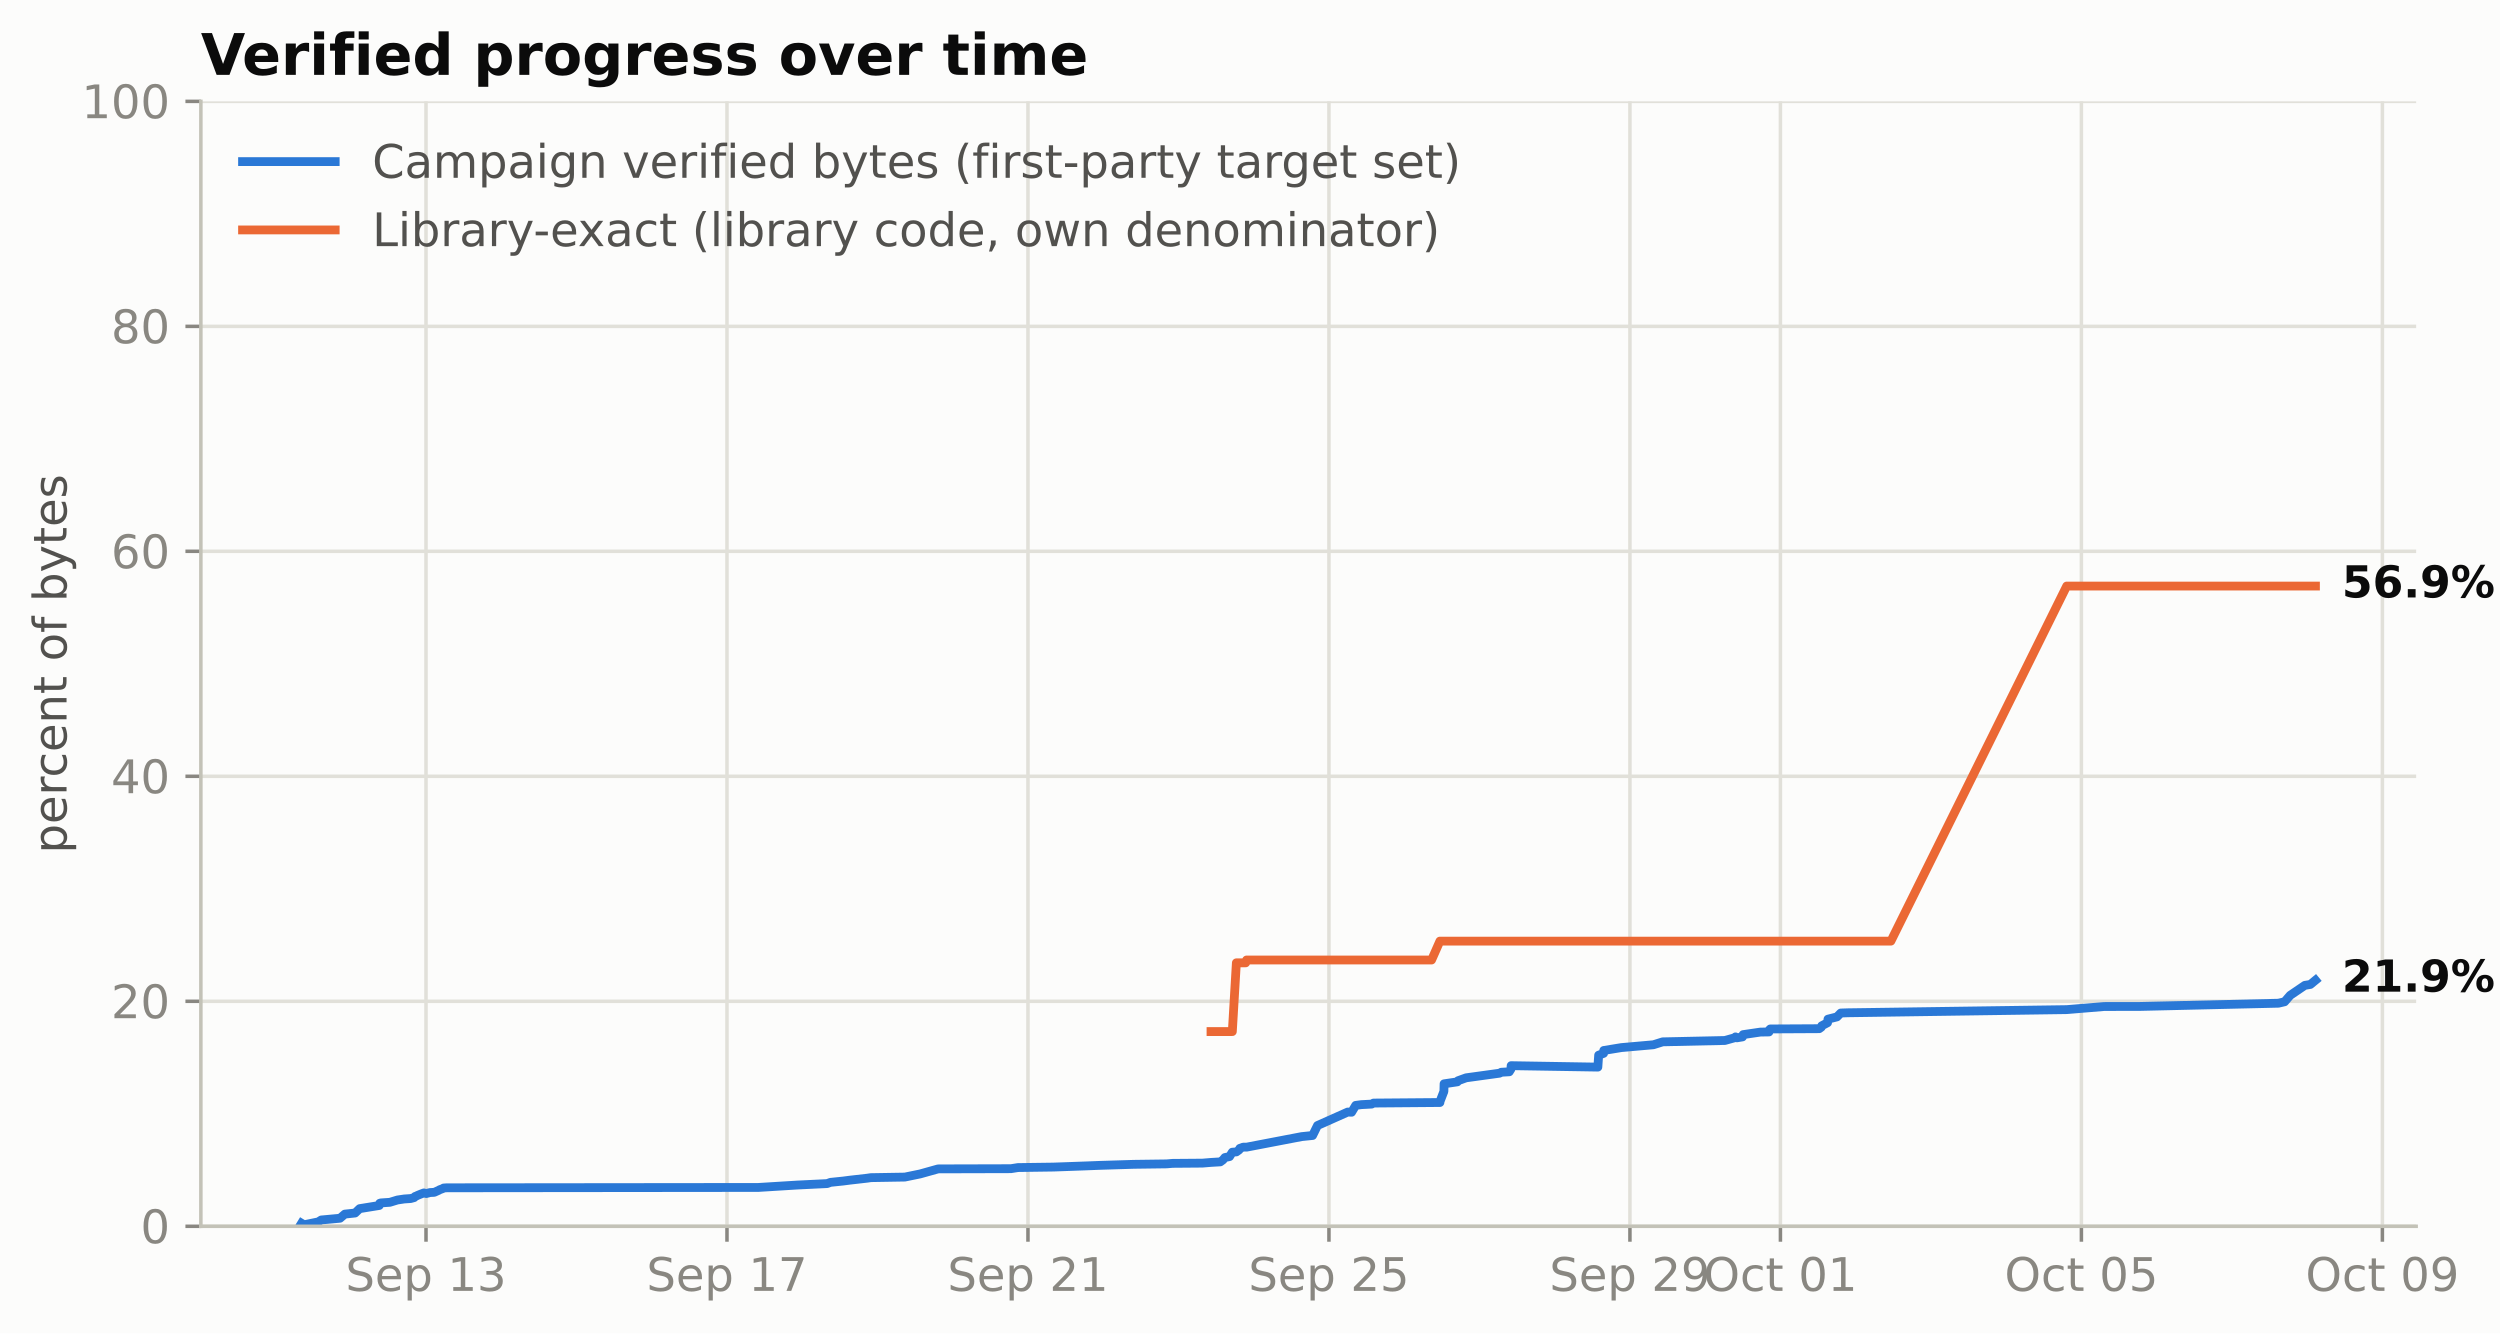
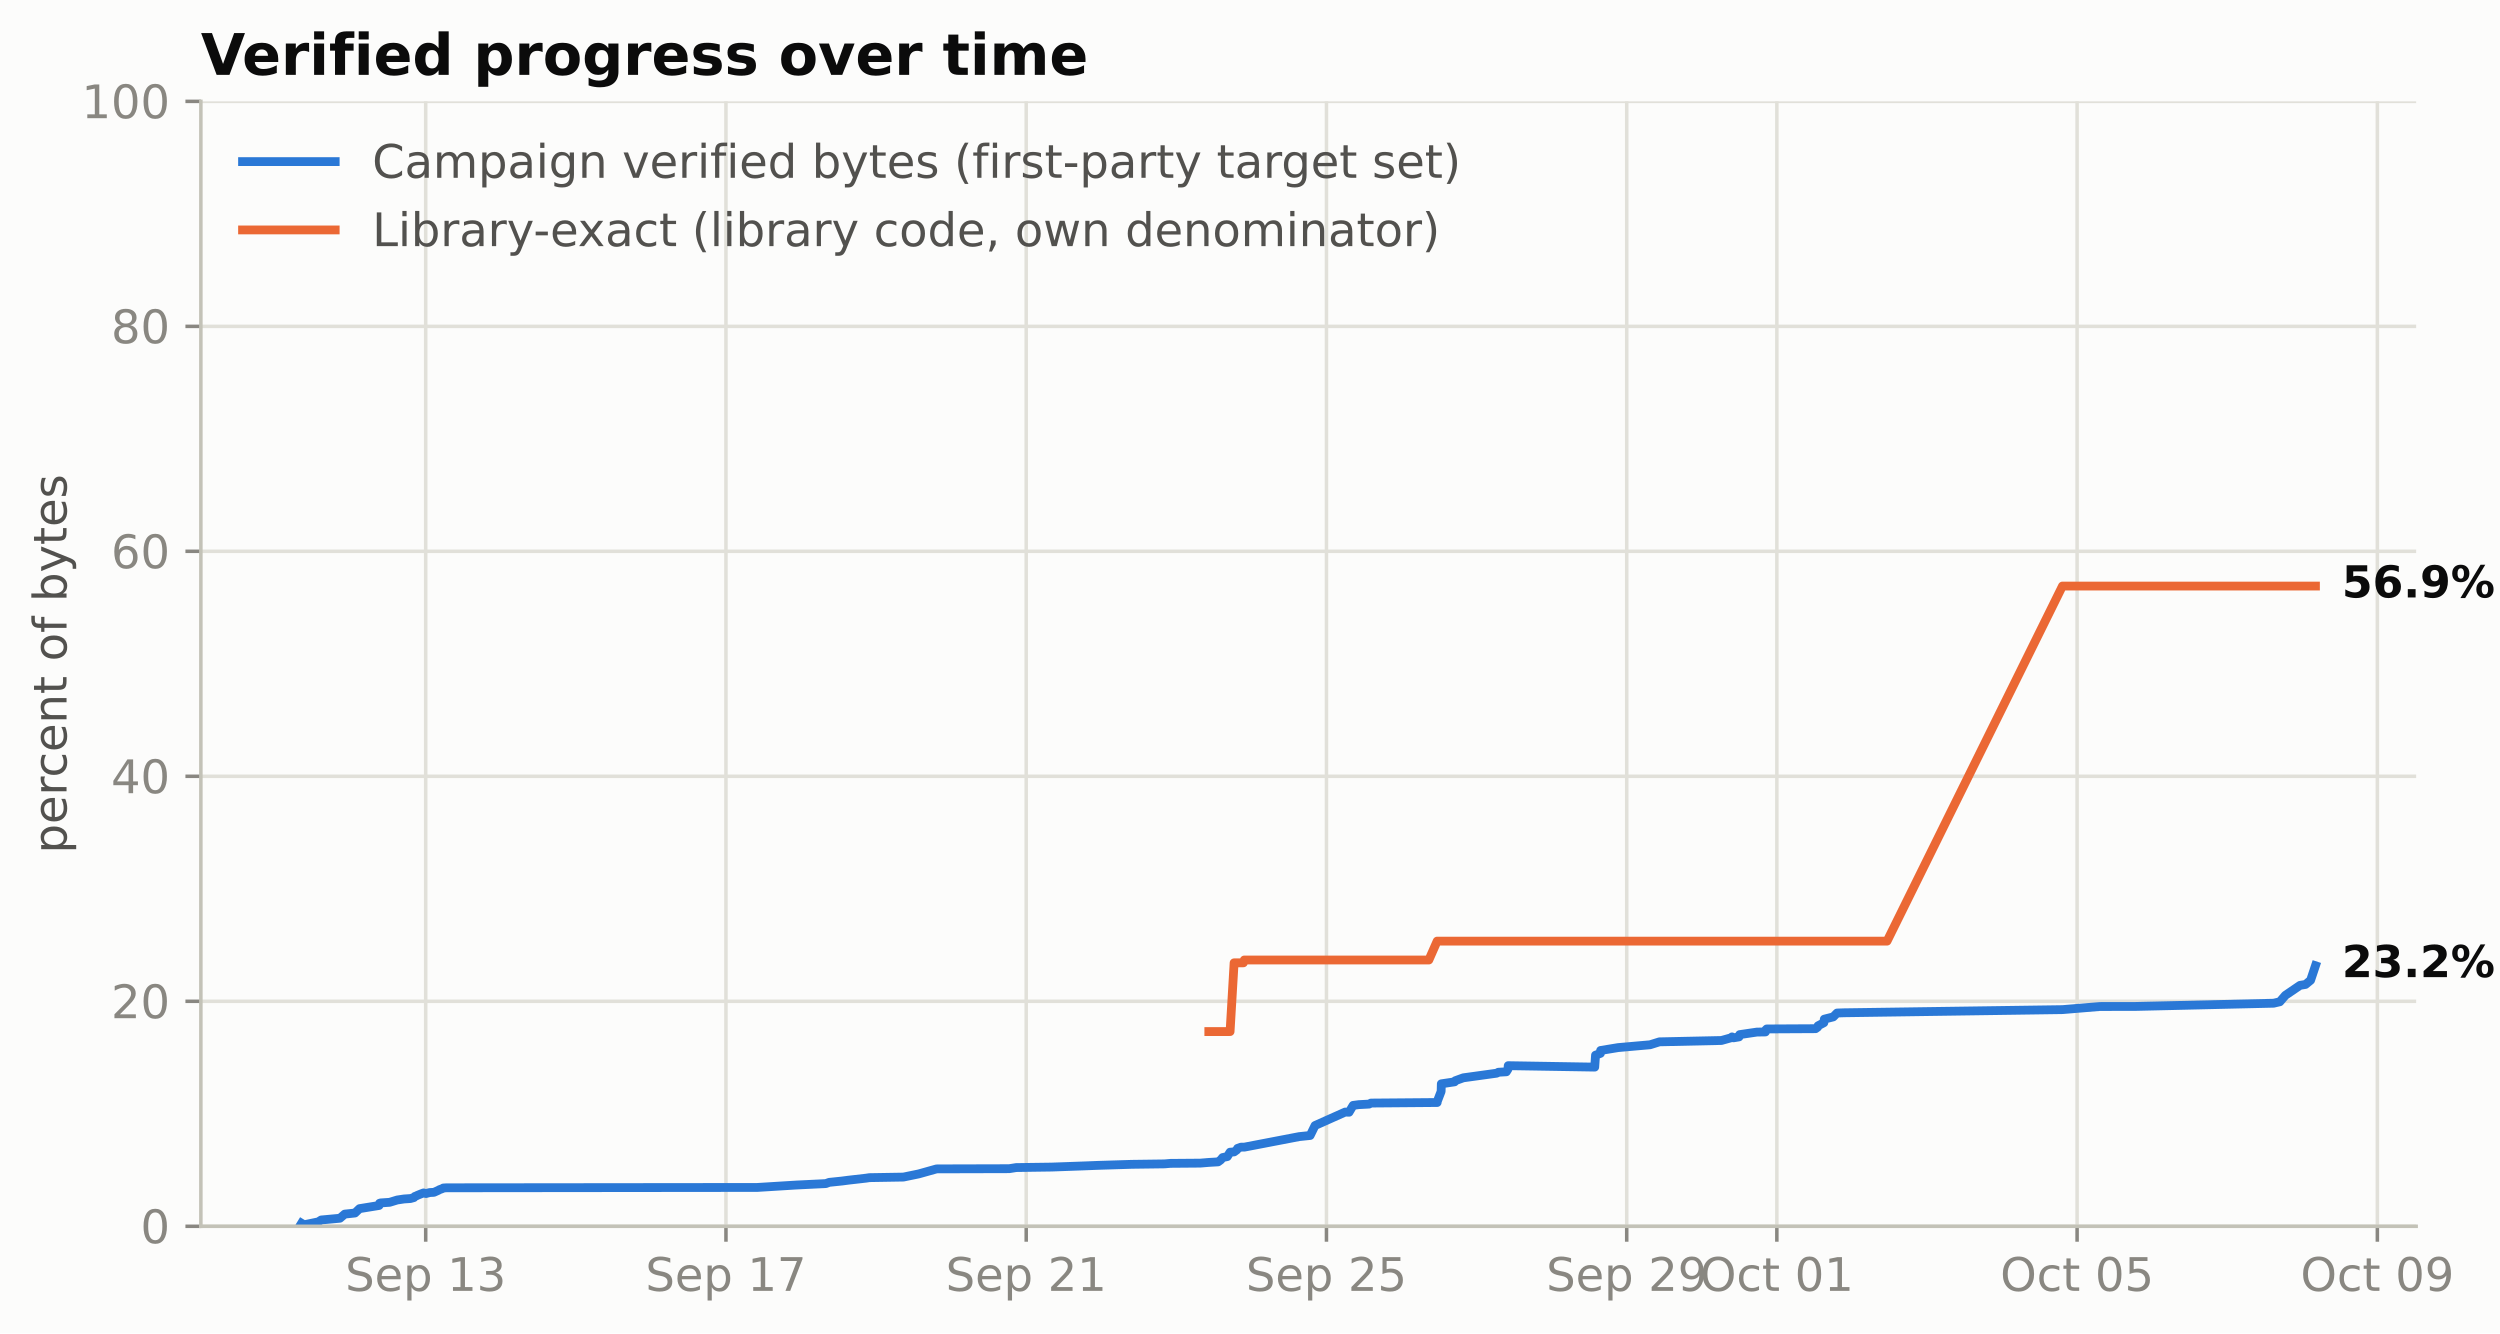
<svg xmlns="http://www.w3.org/2000/svg" xmlns:xlink="http://www.w3.org/1999/xlink" width="566.745pt" height="302.26pt" viewBox="0 0 566.745 302.26" version="1.1">
  <defs>
    <style type="text/css">*{stroke-linejoin: round; stroke-linecap: butt}</style>
  </defs>
  <g id="figure_1">
    <g id="patch_1">
      <path d="M 0 302.26  L 566.745 302.26  L 566.745 0  L 0 0  z " style="fill: #fcfcfb" />
    </g>
    <g id="axes_1">
      <g id="patch_2">
        <path d="M 45.536 278  L 547.736 278  L 547.736 22.976  L 45.536 22.976  z " style="fill: #fcfcfb" />
      </g>
      <g id="matplotlib.axis_1">
        <g id="xtick_1">
          <g id="line2d_1">
-             <path d="M 96.574 278  L 96.574 22.976  " clip-path="url(#pf7d3f120eb)" style="fill: none; stroke: #e1e0d9; stroke-width: 0.8; stroke-linecap: square" />
+             <path d="M 96.505 278  L 96.505 22.976  " clip-path="url(#pf7d3f120eb)" style="fill: none; stroke: #e1e0d9; stroke-width: 0.8; stroke-linecap: square" />
          </g>
          <g id="line2d_2">
            <defs>
              <path id="mc9588ca993" d="M 0 0  L 0 3.5  " style="stroke: #898781; stroke-width: 0.8" />
            </defs>
            <g>
-               <use xlink:href="#mc9588ca993" x="96.574" y="278" style="fill: #898781; stroke: #898781; stroke-width: 0.8" />
+               <use xlink:href="#mc9588ca993" x="96.505" y="278" style="fill: #898781; stroke: #898781; stroke-width: 0.8" />
            </g>
          </g>
          <g id="text_1">
-             <text style="font-size: 10.5px; font-family: 'Segoe UI', 'DejaVu Sans', 'Bitstream Vera Sans', 'Computer Modern Sans Serif', 'Lucida Grande', 'Verdana', 'Geneva', 'Lucid', 'Arial', 'Helvetica', 'Avant Garde', sans-serif; text-anchor: middle; fill: #898781" x="96.574" y="292.645" transform="rotate(-0 96.57365 292.6447)">Sep 13</text>
+             <text style="font-size: 10.5px; font-family: 'Segoe UI', 'DejaVu Sans', 'Bitstream Vera Sans', 'Computer Modern Sans Serif', 'Lucida Grande', 'Verdana', 'Geneva', 'Lucid', 'Arial', 'Helvetica', 'Avant Garde', sans-serif; text-anchor: middle; fill: #898781" x="96.505" y="292.645" transform="rotate(-0 96.50549 292.6447)">Sep 13</text>
          </g>
        </g>
        <g id="xtick_2">
          <g id="line2d_3">
-             <path d="M 164.806 278  L 164.806 22.976  " clip-path="url(#pf7d3f120eb)" style="fill: none; stroke: #e1e0d9; stroke-width: 0.8; stroke-linecap: square" />
+             <path d="M 164.573 278  L 164.573 22.976  " clip-path="url(#pf7d3f120eb)" style="fill: none; stroke: #e1e0d9; stroke-width: 0.8; stroke-linecap: square" />
          </g>
          <g id="line2d_4">
            <g>
-               <use xlink:href="#mc9588ca993" x="164.806" y="278" style="fill: #898781; stroke: #898781; stroke-width: 0.8" />
+               <use xlink:href="#mc9588ca993" x="164.573" y="278" style="fill: #898781; stroke: #898781; stroke-width: 0.8" />
            </g>
          </g>
          <g id="text_2">
-             <text style="font-size: 10.5px; font-family: 'Segoe UI', 'DejaVu Sans', 'Bitstream Vera Sans', 'Computer Modern Sans Serif', 'Lucida Grande', 'Verdana', 'Geneva', 'Lucid', 'Arial', 'Helvetica', 'Avant Garde', sans-serif; text-anchor: middle; fill: #898781" x="164.806" y="292.645" transform="rotate(-0 164.8057 292.6447)">Sep 17</text>
+             <text style="font-size: 10.5px; font-family: 'Segoe UI', 'DejaVu Sans', 'Bitstream Vera Sans', 'Computer Modern Sans Serif', 'Lucida Grande', 'Verdana', 'Geneva', 'Lucid', 'Arial', 'Helvetica', 'Avant Garde', sans-serif; text-anchor: middle; fill: #898781" x="164.573" y="292.645" transform="rotate(-0 164.5727 292.6447)">Sep 17</text>
          </g>
        </g>
        <g id="xtick_3">
          <g id="line2d_5">
-             <path d="M 233.038 278  L 233.038 22.976  " clip-path="url(#pf7d3f120eb)" style="fill: none; stroke: #e1e0d9; stroke-width: 0.8; stroke-linecap: square" />
+             <path d="M 232.64 278  L 232.64 22.976  " clip-path="url(#pf7d3f120eb)" style="fill: none; stroke: #e1e0d9; stroke-width: 0.8; stroke-linecap: square" />
          </g>
          <g id="line2d_6">
            <g>
-               <use xlink:href="#mc9588ca993" x="233.038" y="278" style="fill: #898781; stroke: #898781; stroke-width: 0.8" />
+               <use xlink:href="#mc9588ca993" x="232.64" y="278" style="fill: #898781; stroke: #898781; stroke-width: 0.8" />
            </g>
          </g>
          <g id="text_3">
-             <text style="font-size: 10.5px; font-family: 'Segoe UI', 'DejaVu Sans', 'Bitstream Vera Sans', 'Computer Modern Sans Serif', 'Lucida Grande', 'Verdana', 'Geneva', 'Lucid', 'Arial', 'Helvetica', 'Avant Garde', sans-serif; text-anchor: middle; fill: #898781" x="233.038" y="292.645" transform="rotate(-0 233.0377 292.6447)">Sep 21</text>
+             <text style="font-size: 10.5px; font-family: 'Segoe UI', 'DejaVu Sans', 'Bitstream Vera Sans', 'Computer Modern Sans Serif', 'Lucida Grande', 'Verdana', 'Geneva', 'Lucid', 'Arial', 'Helvetica', 'Avant Garde', sans-serif; text-anchor: middle; fill: #898781" x="232.64" y="292.645" transform="rotate(-0 232.6399 292.6447)">Sep 21</text>
          </g>
        </g>
        <g id="xtick_4">
          <g id="line2d_7">
-             <path d="M 301.27 278  L 301.27 22.976  " clip-path="url(#pf7d3f120eb)" style="fill: none; stroke: #e1e0d9; stroke-width: 0.8; stroke-linecap: square" />
+             <path d="M 300.707 278  L 300.707 22.976  " clip-path="url(#pf7d3f120eb)" style="fill: none; stroke: #e1e0d9; stroke-width: 0.8; stroke-linecap: square" />
          </g>
          <g id="line2d_8">
            <g>
-               <use xlink:href="#mc9588ca993" x="301.27" y="278" style="fill: #898781; stroke: #898781; stroke-width: 0.8" />
+               <use xlink:href="#mc9588ca993" x="300.707" y="278" style="fill: #898781; stroke: #898781; stroke-width: 0.8" />
            </g>
          </g>
          <g id="text_4">
-             <text style="font-size: 10.5px; font-family: 'Segoe UI', 'DejaVu Sans', 'Bitstream Vera Sans', 'Computer Modern Sans Serif', 'Lucida Grande', 'Verdana', 'Geneva', 'Lucid', 'Arial', 'Helvetica', 'Avant Garde', sans-serif; text-anchor: middle; fill: #898781" x="301.27" y="292.645" transform="rotate(-0 301.2698 292.6447)">Sep 25</text>
+             <text style="font-size: 10.5px; font-family: 'Segoe UI', 'DejaVu Sans', 'Bitstream Vera Sans', 'Computer Modern Sans Serif', 'Lucida Grande', 'Verdana', 'Geneva', 'Lucid', 'Arial', 'Helvetica', 'Avant Garde', sans-serif; text-anchor: middle; fill: #898781" x="300.707" y="292.645" transform="rotate(-0 300.7071 292.6447)">Sep 25</text>
          </g>
        </g>
        <g id="xtick_5">
          <g id="line2d_9">
-             <path d="M 369.502 278  L 369.502 22.976  " clip-path="url(#pf7d3f120eb)" style="fill: none; stroke: #e1e0d9; stroke-width: 0.8; stroke-linecap: square" />
+             <path d="M 368.774 278  L 368.774 22.976  " clip-path="url(#pf7d3f120eb)" style="fill: none; stroke: #e1e0d9; stroke-width: 0.8; stroke-linecap: square" />
          </g>
          <g id="line2d_10">
            <g>
-               <use xlink:href="#mc9588ca993" x="369.502" y="278" style="fill: #898781; stroke: #898781; stroke-width: 0.8" />
+               <use xlink:href="#mc9588ca993" x="368.774" y="278" style="fill: #898781; stroke: #898781; stroke-width: 0.8" />
            </g>
          </g>
          <g id="text_5">
-             <text style="font-size: 10.5px; font-family: 'Segoe UI', 'DejaVu Sans', 'Bitstream Vera Sans', 'Computer Modern Sans Serif', 'Lucida Grande', 'Verdana', 'Geneva', 'Lucid', 'Arial', 'Helvetica', 'Avant Garde', sans-serif; text-anchor: middle; fill: #898781" x="369.502" y="292.645" transform="rotate(-0 369.5018 292.6447)">Sep 29</text>
+             <text style="font-size: 10.5px; font-family: 'Segoe UI', 'DejaVu Sans', 'Bitstream Vera Sans', 'Computer Modern Sans Serif', 'Lucida Grande', 'Verdana', 'Geneva', 'Lucid', 'Arial', 'Helvetica', 'Avant Garde', sans-serif; text-anchor: middle; fill: #898781" x="368.774" y="292.645" transform="rotate(-0 368.7743 292.6447)">Sep 29</text>
          </g>
        </g>
        <g id="xtick_6">
          <g id="line2d_11">
-             <path d="M 403.618 278  L 403.618 22.976  " clip-path="url(#pf7d3f120eb)" style="fill: none; stroke: #e1e0d9; stroke-width: 0.8; stroke-linecap: square" />
+             <path d="M 402.808 278  L 402.808 22.976  " clip-path="url(#pf7d3f120eb)" style="fill: none; stroke: #e1e0d9; stroke-width: 0.8; stroke-linecap: square" />
          </g>
          <g id="line2d_12">
            <g>
-               <use xlink:href="#mc9588ca993" x="403.618" y="278" style="fill: #898781; stroke: #898781; stroke-width: 0.8" />
+               <use xlink:href="#mc9588ca993" x="402.808" y="278" style="fill: #898781; stroke: #898781; stroke-width: 0.8" />
            </g>
          </g>
          <g id="text_6">
-             <text style="font-size: 10.5px; font-family: 'Segoe UI', 'DejaVu Sans', 'Bitstream Vera Sans', 'Computer Modern Sans Serif', 'Lucida Grande', 'Verdana', 'Geneva', 'Lucid', 'Arial', 'Helvetica', 'Avant Garde', sans-serif; text-anchor: middle; fill: #898781" x="403.618" y="292.645" transform="rotate(-0 403.6179 292.6447)">Oct 01</text>
+             <text style="font-size: 10.5px; font-family: 'Segoe UI', 'DejaVu Sans', 'Bitstream Vera Sans', 'Computer Modern Sans Serif', 'Lucida Grande', 'Verdana', 'Geneva', 'Lucid', 'Arial', 'Helvetica', 'Avant Garde', sans-serif; text-anchor: middle; fill: #898781" x="402.808" y="292.645" transform="rotate(-0 402.8079 292.6447)">Oct 01</text>
          </g>
        </g>
        <g id="xtick_7">
          <g id="line2d_13">
-             <path d="M 471.85 278  L 471.85 22.976  " clip-path="url(#pf7d3f120eb)" style="fill: none; stroke: #e1e0d9; stroke-width: 0.8; stroke-linecap: square" />
+             <path d="M 470.875 278  L 470.875 22.976  " clip-path="url(#pf7d3f120eb)" style="fill: none; stroke: #e1e0d9; stroke-width: 0.8; stroke-linecap: square" />
          </g>
          <g id="line2d_14">
            <g>
-               <use xlink:href="#mc9588ca993" x="471.85" y="278" style="fill: #898781; stroke: #898781; stroke-width: 0.8" />
+               <use xlink:href="#mc9588ca993" x="470.875" y="278" style="fill: #898781; stroke: #898781; stroke-width: 0.8" />
            </g>
          </g>
          <g id="text_7">
-             <text style="font-size: 10.5px; font-family: 'Segoe UI', 'DejaVu Sans', 'Bitstream Vera Sans', 'Computer Modern Sans Serif', 'Lucida Grande', 'Verdana', 'Geneva', 'Lucid', 'Arial', 'Helvetica', 'Avant Garde', sans-serif; text-anchor: middle; fill: #898781" x="471.85" y="292.645" transform="rotate(-0 471.8499 292.6447)">Oct 05</text>
+             <text style="font-size: 10.5px; font-family: 'Segoe UI', 'DejaVu Sans', 'Bitstream Vera Sans', 'Computer Modern Sans Serif', 'Lucida Grande', 'Verdana', 'Geneva', 'Lucid', 'Arial', 'Helvetica', 'Avant Garde', sans-serif; text-anchor: middle; fill: #898781" x="470.875" y="292.645" transform="rotate(-0 470.8752 292.6447)">Oct 05</text>
          </g>
        </g>
        <g id="xtick_8">
          <g id="line2d_15">
-             <path d="M 540.082 278  L 540.082 22.976  " clip-path="url(#pf7d3f120eb)" style="fill: none; stroke: #e1e0d9; stroke-width: 0.8; stroke-linecap: square" />
+             <path d="M 538.942 278  L 538.942 22.976  " clip-path="url(#pf7d3f120eb)" style="fill: none; stroke: #e1e0d9; stroke-width: 0.8; stroke-linecap: square" />
          </g>
          <g id="line2d_16">
            <g>
-               <use xlink:href="#mc9588ca993" x="540.082" y="278" style="fill: #898781; stroke: #898781; stroke-width: 0.8" />
+               <use xlink:href="#mc9588ca993" x="538.942" y="278" style="fill: #898781; stroke: #898781; stroke-width: 0.8" />
            </g>
          </g>
          <g id="text_8">
-             <text style="font-size: 10.5px; font-family: 'Segoe UI', 'DejaVu Sans', 'Bitstream Vera Sans', 'Computer Modern Sans Serif', 'Lucida Grande', 'Verdana', 'Geneva', 'Lucid', 'Arial', 'Helvetica', 'Avant Garde', sans-serif; text-anchor: middle; fill: #898781" x="540.082" y="292.645" transform="rotate(-0 540.082 292.6447)">Oct 09</text>
+             <text style="font-size: 10.5px; font-family: 'Segoe UI', 'DejaVu Sans', 'Bitstream Vera Sans', 'Computer Modern Sans Serif', 'Lucida Grande', 'Verdana', 'Geneva', 'Lucid', 'Arial', 'Helvetica', 'Avant Garde', sans-serif; text-anchor: middle; fill: #898781" x="538.942" y="292.645" transform="rotate(-0 538.9424 292.6447)">Oct 09</text>
          </g>
        </g>
      </g>
      <g id="matplotlib.axis_2">
        <g id="ytick_1">
          <g id="line2d_17">
            <path d="M 45.536 278  L 547.736 278  " clip-path="url(#pf7d3f120eb)" style="fill: none; stroke: #e1e0d9; stroke-width: 0.8; stroke-linecap: square" />
          </g>
          <g id="line2d_18">
            <defs>
              <path id="mee49852863" d="M 0 0  L -3.5 0  " style="stroke: #898781; stroke-width: 0.8" />
            </defs>
            <g>
              <use xlink:href="#mee49852863" x="45.536" y="278" style="fill: #898781; stroke: #898781; stroke-width: 0.8" />
            </g>
          </g>
          <g id="text_9">
            <text style="font-size: 10.5px; font-family: 'Segoe UI', 'DejaVu Sans', 'Bitstream Vera Sans', 'Computer Modern Sans Serif', 'Lucida Grande', 'Verdana', 'Geneva', 'Lucid', 'Arial', 'Helvetica', 'Avant Garde', sans-serif; text-anchor: end; fill: #898781" x="38.536" y="281.823" transform="rotate(-0 38.53609 281.8225)">0</text>
          </g>
        </g>
        <g id="ytick_2">
          <g id="line2d_19">
            <path d="M 45.536 226.996  L 547.736 226.996  " clip-path="url(#pf7d3f120eb)" style="fill: none; stroke: #e1e0d9; stroke-width: 0.8; stroke-linecap: square" />
          </g>
          <g id="line2d_20">
            <g>
              <use xlink:href="#mee49852863" x="45.536" y="226.996" style="fill: #898781; stroke: #898781; stroke-width: 0.8" />
            </g>
          </g>
          <g id="text_10">
            <text style="font-size: 10.5px; font-family: 'Segoe UI', 'DejaVu Sans', 'Bitstream Vera Sans', 'Computer Modern Sans Serif', 'Lucida Grande', 'Verdana', 'Geneva', 'Lucid', 'Arial', 'Helvetica', 'Avant Garde', sans-serif; text-anchor: end; fill: #898781" x="38.536" y="230.818" transform="rotate(-0 38.53609 230.8177)">20</text>
          </g>
        </g>
        <g id="ytick_3">
          <g id="line2d_21">
            <path d="M 45.536 175.991  L 547.736 175.991  " clip-path="url(#pf7d3f120eb)" style="fill: none; stroke: #e1e0d9; stroke-width: 0.8; stroke-linecap: square" />
          </g>
          <g id="line2d_22">
            <g>
              <use xlink:href="#mee49852863" x="45.536" y="175.991" style="fill: #898781; stroke: #898781; stroke-width: 0.8" />
            </g>
          </g>
          <g id="text_11">
            <text style="font-size: 10.5px; font-family: 'Segoe UI', 'DejaVu Sans', 'Bitstream Vera Sans', 'Computer Modern Sans Serif', 'Lucida Grande', 'Verdana', 'Geneva', 'Lucid', 'Arial', 'Helvetica', 'Avant Garde', sans-serif; text-anchor: end; fill: #898781" x="38.536" y="179.813" transform="rotate(-0 38.53609 179.813)">40</text>
          </g>
        </g>
        <g id="ytick_4">
          <g id="line2d_23">
            <path d="M 45.536 124.986  L 547.736 124.986  " clip-path="url(#pf7d3f120eb)" style="fill: none; stroke: #e1e0d9; stroke-width: 0.8; stroke-linecap: square" />
          </g>
          <g id="line2d_24">
            <g>
              <use xlink:href="#mee49852863" x="45.536" y="124.986" style="fill: #898781; stroke: #898781; stroke-width: 0.8" />
            </g>
          </g>
          <g id="text_12">
            <text style="font-size: 10.5px; font-family: 'Segoe UI', 'DejaVu Sans', 'Bitstream Vera Sans', 'Computer Modern Sans Serif', 'Lucida Grande', 'Verdana', 'Geneva', 'Lucid', 'Arial', 'Helvetica', 'Avant Garde', sans-serif; text-anchor: end; fill: #898781" x="38.536" y="128.808" transform="rotate(-0 38.53609 128.8082)">60</text>
          </g>
        </g>
        <g id="ytick_5">
          <g id="line2d_25">
            <path d="M 45.536 73.981  L 547.736 73.981  " clip-path="url(#pf7d3f120eb)" style="fill: none; stroke: #e1e0d9; stroke-width: 0.8; stroke-linecap: square" />
          </g>
          <g id="line2d_26">
            <g>
              <use xlink:href="#mee49852863" x="45.536" y="73.981" style="fill: #898781; stroke: #898781; stroke-width: 0.8" />
            </g>
          </g>
          <g id="text_13">
            <text style="font-size: 10.5px; font-family: 'Segoe UI', 'DejaVu Sans', 'Bitstream Vera Sans', 'Computer Modern Sans Serif', 'Lucida Grande', 'Verdana', 'Geneva', 'Lucid', 'Arial', 'Helvetica', 'Avant Garde', sans-serif; text-anchor: end; fill: #898781" x="38.536" y="77.803" transform="rotate(-0 38.53609 77.80335)">80</text>
          </g>
        </g>
        <g id="ytick_6">
          <g id="line2d_27">
            <path d="M 45.536 22.976  L 547.736 22.976  " clip-path="url(#pf7d3f120eb)" style="fill: none; stroke: #e1e0d9; stroke-width: 0.8; stroke-linecap: square" />
          </g>
          <g id="line2d_28">
            <g>
              <use xlink:href="#mee49852863" x="45.536" y="22.976" style="fill: #898781; stroke: #898781; stroke-width: 0.8" />
            </g>
          </g>
          <g id="text_14">
            <text style="font-size: 10.5px; font-family: 'Segoe UI', 'DejaVu Sans', 'Bitstream Vera Sans', 'Computer Modern Sans Serif', 'Lucida Grande', 'Verdana', 'Geneva', 'Lucid', 'Arial', 'Helvetica', 'Avant Garde', sans-serif; text-anchor: end; fill: #898781" x="38.536" y="26.799" transform="rotate(-0 38.53609 26.79855)">100</text>
          </g>
        </g>
        <g id="text_15">
          <text style="font-size: 10.5px; font-family: 'Segoe UI', 'DejaVu Sans', 'Bitstream Vera Sans', 'Computer Modern Sans Serif', 'Lucida Grande', 'Verdana', 'Geneva', 'Lucid', 'Arial', 'Helvetica', 'Avant Garde', sans-serif; text-anchor: middle; fill: #52514e" x="15.085" y="150.488" transform="rotate(-90 15.08484 150.4884)">percent of bytes</text>
        </g>
      </g>
      <g id="line2d_29">
-         <path d="M 68.363 277.312  L 68.969 277.682  L 69.124 277.615  L 72.165 276.993  L 72.832 276.565  L 77.082 276.172  L 78.176 275.236  L 80.5 274.989  L 81.533 273.997  L 85.981 273.28  L 86.092 272.775  L 86.34 272.701  L 88.382 272.561  L 90.098 272.038  L 91.641 271.806  L 93.102 271.706  L 93.898 271.487  L 94.096 271.237  L 94.447 271.107  L 94.665 270.992  L 95.519 270.646  L 96.078 270.436  L 96.651 270.574  L 97.49 270.35  L 98.449 270.299  L 99.442 269.85  L 99.684 269.704  L 100.439 269.429  L 100.572 269.319  L 101.312 269.271  L 171.93 269.192  L 180.721 268.649  L 187.507 268.317  L 188.275 268.037  L 191.143 267.741  L 192.621 267.547  L 196.625 267.09  L 197.417 266.971  L 205.123 266.841  L 208.604 266.126  L 212.591 265.009  L 212.842 264.984  L 229.171 264.938  L 230.758 264.686  L 238.804 264.573  L 246.269 264.306  L 249.148 264.193  L 257.017 263.951  L 264.465 263.849  L 265.816 263.734  L 272.6 263.678  L 274.534 263.518  L 276.634 263.395  L 277.222 262.967  L 277.678 262.416  L 278.736 262.197  L 279.365 261.199  L 280.283 261.133  L 280.898 260.682  L 281.067 260.337  L 281.83 260.057  L 282.597 260.057  L 295.081 257.667  L 297.562 257.412  L 298.674 255.153  L 305.531 252.098  L 306.399 252.144  L 307.329 250.59  L 308.596 250.422  L 310.956 250.295  L 311.38 250.063  L 326.426 249.935  L 326.45 249.693  L 327.327 247.418  L 327.372 245.699  L 330.387 245.25  L 330.538 245  L 332.367 244.337  L 339.98 243.287  L 340.329 243.077  L 342.144 242.973  L 342.523 242.371  L 342.575 241.586  L 362.229 241.912  L 362.413 239.206  L 363.528 238.796  L 363.57 238.14  L 367.557 237.487  L 374.819 236.845  L 376.933 236.184  L 391.029 235.876  L 393.385 235.218  L 393.434 235.062  L 393.76 235.274  L 395.021 235.062  L 395.163 234.547  L 399.083 233.971  L 401.023 233.94  L 401.042 233.537  L 401.318 233.262  L 412.418 233.2  L 412.878 232.869  L 412.977 232.55  L 414.298 231.854  L 414.396 231.043  L 416.432 230.528  L 417.3 229.65  L 418.967 229.594  L 468.522 228.878  L 477.021 228.174  L 485.171 228.159  L 516.511 227.427  L 517.917 227.098  L 519.177 225.641  L 522.503 223.379  L 523.755 223.173  L 524.909 222.224  L 524.909 222.224  " clip-path="url(#pf7d3f120eb)" style="fill: none; stroke: #2a78d6; stroke-width: 2; stroke-linecap: square" />
+         <path d="M 68.363 277.312  L 68.968 277.682  L 69.122 277.615  L 72.156 276.993  L 72.821 276.565  L 77.061 276.172  L 78.152 275.236  L 80.471 274.989  L 81.502 273.997  L 85.939 273.28  L 86.05 272.775  L 86.297 272.701  L 88.334 272.561  L 90.045 272.038  L 91.585 271.806  L 93.042 271.706  L 93.837 271.487  L 94.034 271.237  L 94.384 271.107  L 94.602 270.992  L 95.453 270.646  L 96.011 270.436  L 96.582 270.574  L 97.419 270.35  L 98.376 270.299  L 99.367 269.85  L 99.608 269.704  L 100.362 269.429  L 100.494 269.319  L 101.232 269.271  L 171.68 269.192  L 180.449 268.649  L 187.219 268.317  L 187.985 268.037  L 190.847 267.741  L 192.321 267.547  L 196.315 267.09  L 197.105 266.971  L 204.793 266.841  L 208.265 266.126  L 212.243 265.009  L 212.493 264.984  L 228.783 264.938  L 230.366 264.686  L 238.392 264.573  L 245.839 264.306  L 248.712 264.193  L 256.561 263.951  L 263.992 263.849  L 265.339 263.734  L 272.107 263.678  L 274.036 263.518  L 276.131 263.395  L 276.718 262.967  L 277.173 262.416  L 278.228 262.197  L 278.855 261.199  L 279.771 261.133  L 280.385 260.682  L 280.553 260.337  L 281.314 260.057  L 282.079 260.057  L 294.534 257.667  L 297.008 257.412  L 298.117 255.153  L 304.958 252.098  L 305.824 252.144  L 306.752 250.59  L 308.016 250.422  L 310.37 250.295  L 310.793 250.063  L 325.802 249.935  L 325.827 249.693  L 326.702 247.418  L 326.746 245.699  L 329.754 245.25  L 329.905 245  L 331.729 244.337  L 339.324 243.287  L 339.672 243.077  L 341.483 242.973  L 341.86 242.371  L 341.912 241.586  L 361.519 241.912  L 361.703 239.206  L 362.815 238.796  L 362.857 238.14  L 366.834 237.487  L 374.078 236.845  L 376.187 236.184  L 390.249 235.876  L 392.6 235.218  L 392.648 235.062  L 392.974 235.274  L 394.232 235.062  L 394.374 234.547  L 398.284 233.971  L 400.22 233.94  L 400.239 233.537  L 400.514 233.262  L 411.587 233.2  L 412.046 232.869  L 412.144 232.55  L 413.463 231.854  L 413.56 231.043  L 415.591 230.528  L 416.457 229.65  L 418.12 229.594  L 467.555 228.878  L 476.034 228.174  L 484.164 228.159  L 515.428 227.427  L 516.831 227.098  L 518.088 225.641  L 521.406 223.379  L 522.654 223.173  L 523.806 222.224  L 524.909 218.929  L 524.909 218.929  " clip-path="url(#pf7d3f120eb)" style="fill: none; stroke: #2a78d6; stroke-width: 2; stroke-linecap: square" />
      </g>
      <g id="line2d_30">
-         <path d="M 274.534 233.856  L 276.634 233.856  L 277.222 233.856  L 277.678 233.856  L 278.736 233.856  L 279.365 233.856  L 280.283 218.271  L 280.898 218.271  L 281.067 218.271  L 281.83 218.271  L 282.392 218.271  L 282.597 217.629  L 293.977 217.629  L 294.459 217.629  L 295.081 217.629  L 297.562 217.629  L 298.674 217.629  L 305.531 217.629  L 306.399 217.629  L 307.329 217.629  L 308.596 217.629  L 310.956 217.629  L 311.38 217.629  L 324.533 217.629  L 326.426 213.349  L 326.45 213.349  L 327.327 213.349  L 327.372 213.349  L 330.387 213.349  L 330.538 213.349  L 331.214 213.349  L 332.367 213.349  L 339.98 213.349  L 340.329 213.349  L 342.144 213.349  L 342.523 213.349  L 342.575 213.349  L 362.229 213.349  L 362.321 213.349  L 362.338 213.349  L 362.413 213.349  L 363.528 213.349  L 363.551 213.349  L 363.57 213.349  L 367.557 213.349  L 374.801 213.349  L 374.819 213.349  L 376.535 213.349  L 376.933 213.349  L 391.029 213.349  L 393.385 213.349  L 393.434 213.349  L 393.76 213.349  L 395.021 213.349  L 395.163 213.349  L 397.159 213.349  L 398.116 213.349  L 398.947 213.349  L 399.083 213.349  L 400.99 213.349  L 401.023 213.349  L 401.042 213.349  L 401.253 213.349  L 401.318 213.349  L 412.418 213.349  L 412.878 213.349  L 412.898 213.349  L 412.977 213.349  L 414.298 213.349  L 414.362 213.349  L 414.396 213.349  L 416.432 213.349  L 417.3 213.349  L 418.967 213.349  L 428.664 213.349  L 468.522 132.856  L 477.021 132.856  L 485.171 132.856  L 516.511 132.856  L 517.917 132.856  L 519.177 132.856  L 522.503 132.856  L 523.755 132.856  L 524.909 132.856  " clip-path="url(#pf7d3f120eb)" style="fill: none; stroke: #eb6834; stroke-width: 2; stroke-linecap: square" />
+         <path d="M 274.036 233.856  L 276.131 233.856  L 276.718 233.856  L 277.173 233.856  L 278.228 233.856  L 278.855 233.856  L 279.771 218.271  L 280.385 218.271  L 280.553 218.271  L 281.314 218.271  L 281.875 218.271  L 282.079 217.629  L 293.432 217.629  L 293.913 217.629  L 294.534 217.629  L 297.008 217.629  L 298.117 217.629  L 304.958 217.629  L 305.824 217.629  L 306.752 217.629  L 308.016 217.629  L 310.37 217.629  L 310.793 217.629  L 323.914 217.629  L 325.802 213.349  L 325.827 213.349  L 326.702 213.349  L 326.746 213.349  L 329.754 213.349  L 329.905 213.349  L 330.579 213.349  L 331.729 213.349  L 339.324 213.349  L 339.672 213.349  L 341.483 213.349  L 341.86 213.349  L 341.912 213.349  L 361.519 213.349  L 361.611 213.349  L 361.628 213.349  L 361.703 213.349  L 362.815 213.349  L 362.838 213.349  L 362.857 213.349  L 366.834 213.349  L 374.061 213.349  L 374.078 213.349  L 375.791 213.349  L 376.187 213.349  L 390.249 213.349  L 392.6 213.349  L 392.648 213.349  L 392.974 213.349  L 394.232 213.349  L 394.374 213.349  L 396.364 213.349  L 397.319 213.349  L 398.148 213.349  L 398.284 213.349  L 400.186 213.349  L 400.22 213.349  L 400.239 213.349  L 400.449 213.349  L 400.514 213.349  L 411.587 213.349  L 412.046 213.349  L 412.065 213.349  L 412.144 213.349  L 413.463 213.349  L 413.526 213.349  L 413.56 213.349  L 415.591 213.349  L 416.457 213.349  L 418.12 213.349  L 427.793 213.349  L 467.555 132.856  L 476.034 132.856  L 484.164 132.856  L 515.428 132.856  L 516.831 132.856  L 518.088 132.856  L 521.406 132.856  L 522.654 132.856  L 523.806 132.856  L 524.909 132.856  " clip-path="url(#pf7d3f120eb)" style="fill: none; stroke: #eb6834; stroke-width: 2; stroke-linecap: square" />
      </g>
      <g id="patch_3">
        <path d="M 45.536 278  L 45.536 22.976  " style="fill: none; stroke: #c3c2b7; stroke-width: 0.8; stroke-linejoin: miter; stroke-linecap: square" />
      </g>
      <g id="patch_4">
        <path d="M 45.536 278  L 547.736 278  " style="fill: none; stroke: #c3c2b7; stroke-width: 0.8; stroke-linejoin: miter; stroke-linecap: square" />
      </g>
      <g id="text_16">
-         <text style="font-weight: 700; font-size: 10px; font-family: 'Segoe UI', 'DejaVu Sans', 'Bitstream Vera Sans', 'Computer Modern Sans Serif', 'Lucida Grande', 'Verdana', 'Geneva', 'Lucid', 'Arial', 'Helvetica', 'Avant Garde', sans-serif; text-anchor: start; fill: #0b0b0b" x="530.909" y="224.812" transform="rotate(-0 530.9088 224.812)">21.9%</text>
+         <text style="font-weight: 700; font-size: 10px; font-family: 'Segoe UI', 'DejaVu Sans', 'Bitstream Vera Sans', 'Computer Modern Sans Serif', 'Lucida Grande', 'Verdana', 'Geneva', 'Lucid', 'Arial', 'Helvetica', 'Avant Garde', sans-serif; text-anchor: start; fill: #0b0b0b" x="530.909" y="221.517" transform="rotate(-0 530.9088 221.5171)">23.2%</text>
      </g>
      <g id="text_17">
        <text style="font-weight: 700; font-size: 10px; font-family: 'Segoe UI', 'DejaVu Sans', 'Bitstream Vera Sans', 'Computer Modern Sans Serif', 'Lucida Grande', 'Verdana', 'Geneva', 'Lucid', 'Arial', 'Helvetica', 'Avant Garde', sans-serif; text-anchor: start; fill: #0b0b0b" x="530.909" y="135.444" transform="rotate(-0 530.9088 135.4439)">56.9%</text>
      </g>
      <g id="text_18">
        <text style="font-weight: 700; font-size: 13px; font-family: 'Segoe UI', 'DejaVu Sans', 'Bitstream Vera Sans', 'Computer Modern Sans Serif', 'Lucida Grande', 'Verdana', 'Geneva', 'Lucid', 'Arial', 'Helvetica', 'Avant Garde', sans-serif; text-anchor: start; fill: #0b0b0b" x="45.536" y="16.976" transform="rotate(-0 45.53609 16.97641)">Verified progress over time</text>
      </g>
      <g id="legend_1">
        <g id="line2d_31">
          <path d="M 54.986 36.636  L 65.486 36.636  L 75.986 36.636  " style="fill: none; stroke: #2a78d6; stroke-width: 2; stroke-linecap: square" />
        </g>
        <g id="text_19">
          <text style="font-size: 10.5px; font-family: 'Segoe UI', 'DejaVu Sans', 'Bitstream Vera Sans', 'Computer Modern Sans Serif', 'Lucida Grande', 'Verdana', 'Geneva', 'Lucid', 'Arial', 'Helvetica', 'Avant Garde', sans-serif; text-anchor: start; fill: #52514e" x="84.386" y="40.311" transform="rotate(-0 84.38609 40.31125)">Campaign verified bytes (first-party target set)</text>
        </g>
        <g id="line2d_32">
          <path d="M 54.986 52.13  L 65.486 52.13  L 75.986 52.13  " style="fill: none; stroke: #eb6834; stroke-width: 2; stroke-linecap: square" />
        </g>
        <g id="text_20">
          <text style="font-size: 10.5px; font-family: 'Segoe UI', 'DejaVu Sans', 'Bitstream Vera Sans', 'Computer Modern Sans Serif', 'Lucida Grande', 'Verdana', 'Geneva', 'Lucid', 'Arial', 'Helvetica', 'Avant Garde', sans-serif; text-anchor: start; fill: #52514e" x="84.386" y="55.805" transform="rotate(-0 84.38609 55.80531)">Library-exact (library code, own denominator)</text>
        </g>
      </g>
    </g>
  </g>
  <defs>
    <clipPath id="pf7d3f120eb">
      <rect x="45.536" y="22.976" width="502.2" height="255.024" />
    </clipPath>
  </defs>
</svg>
